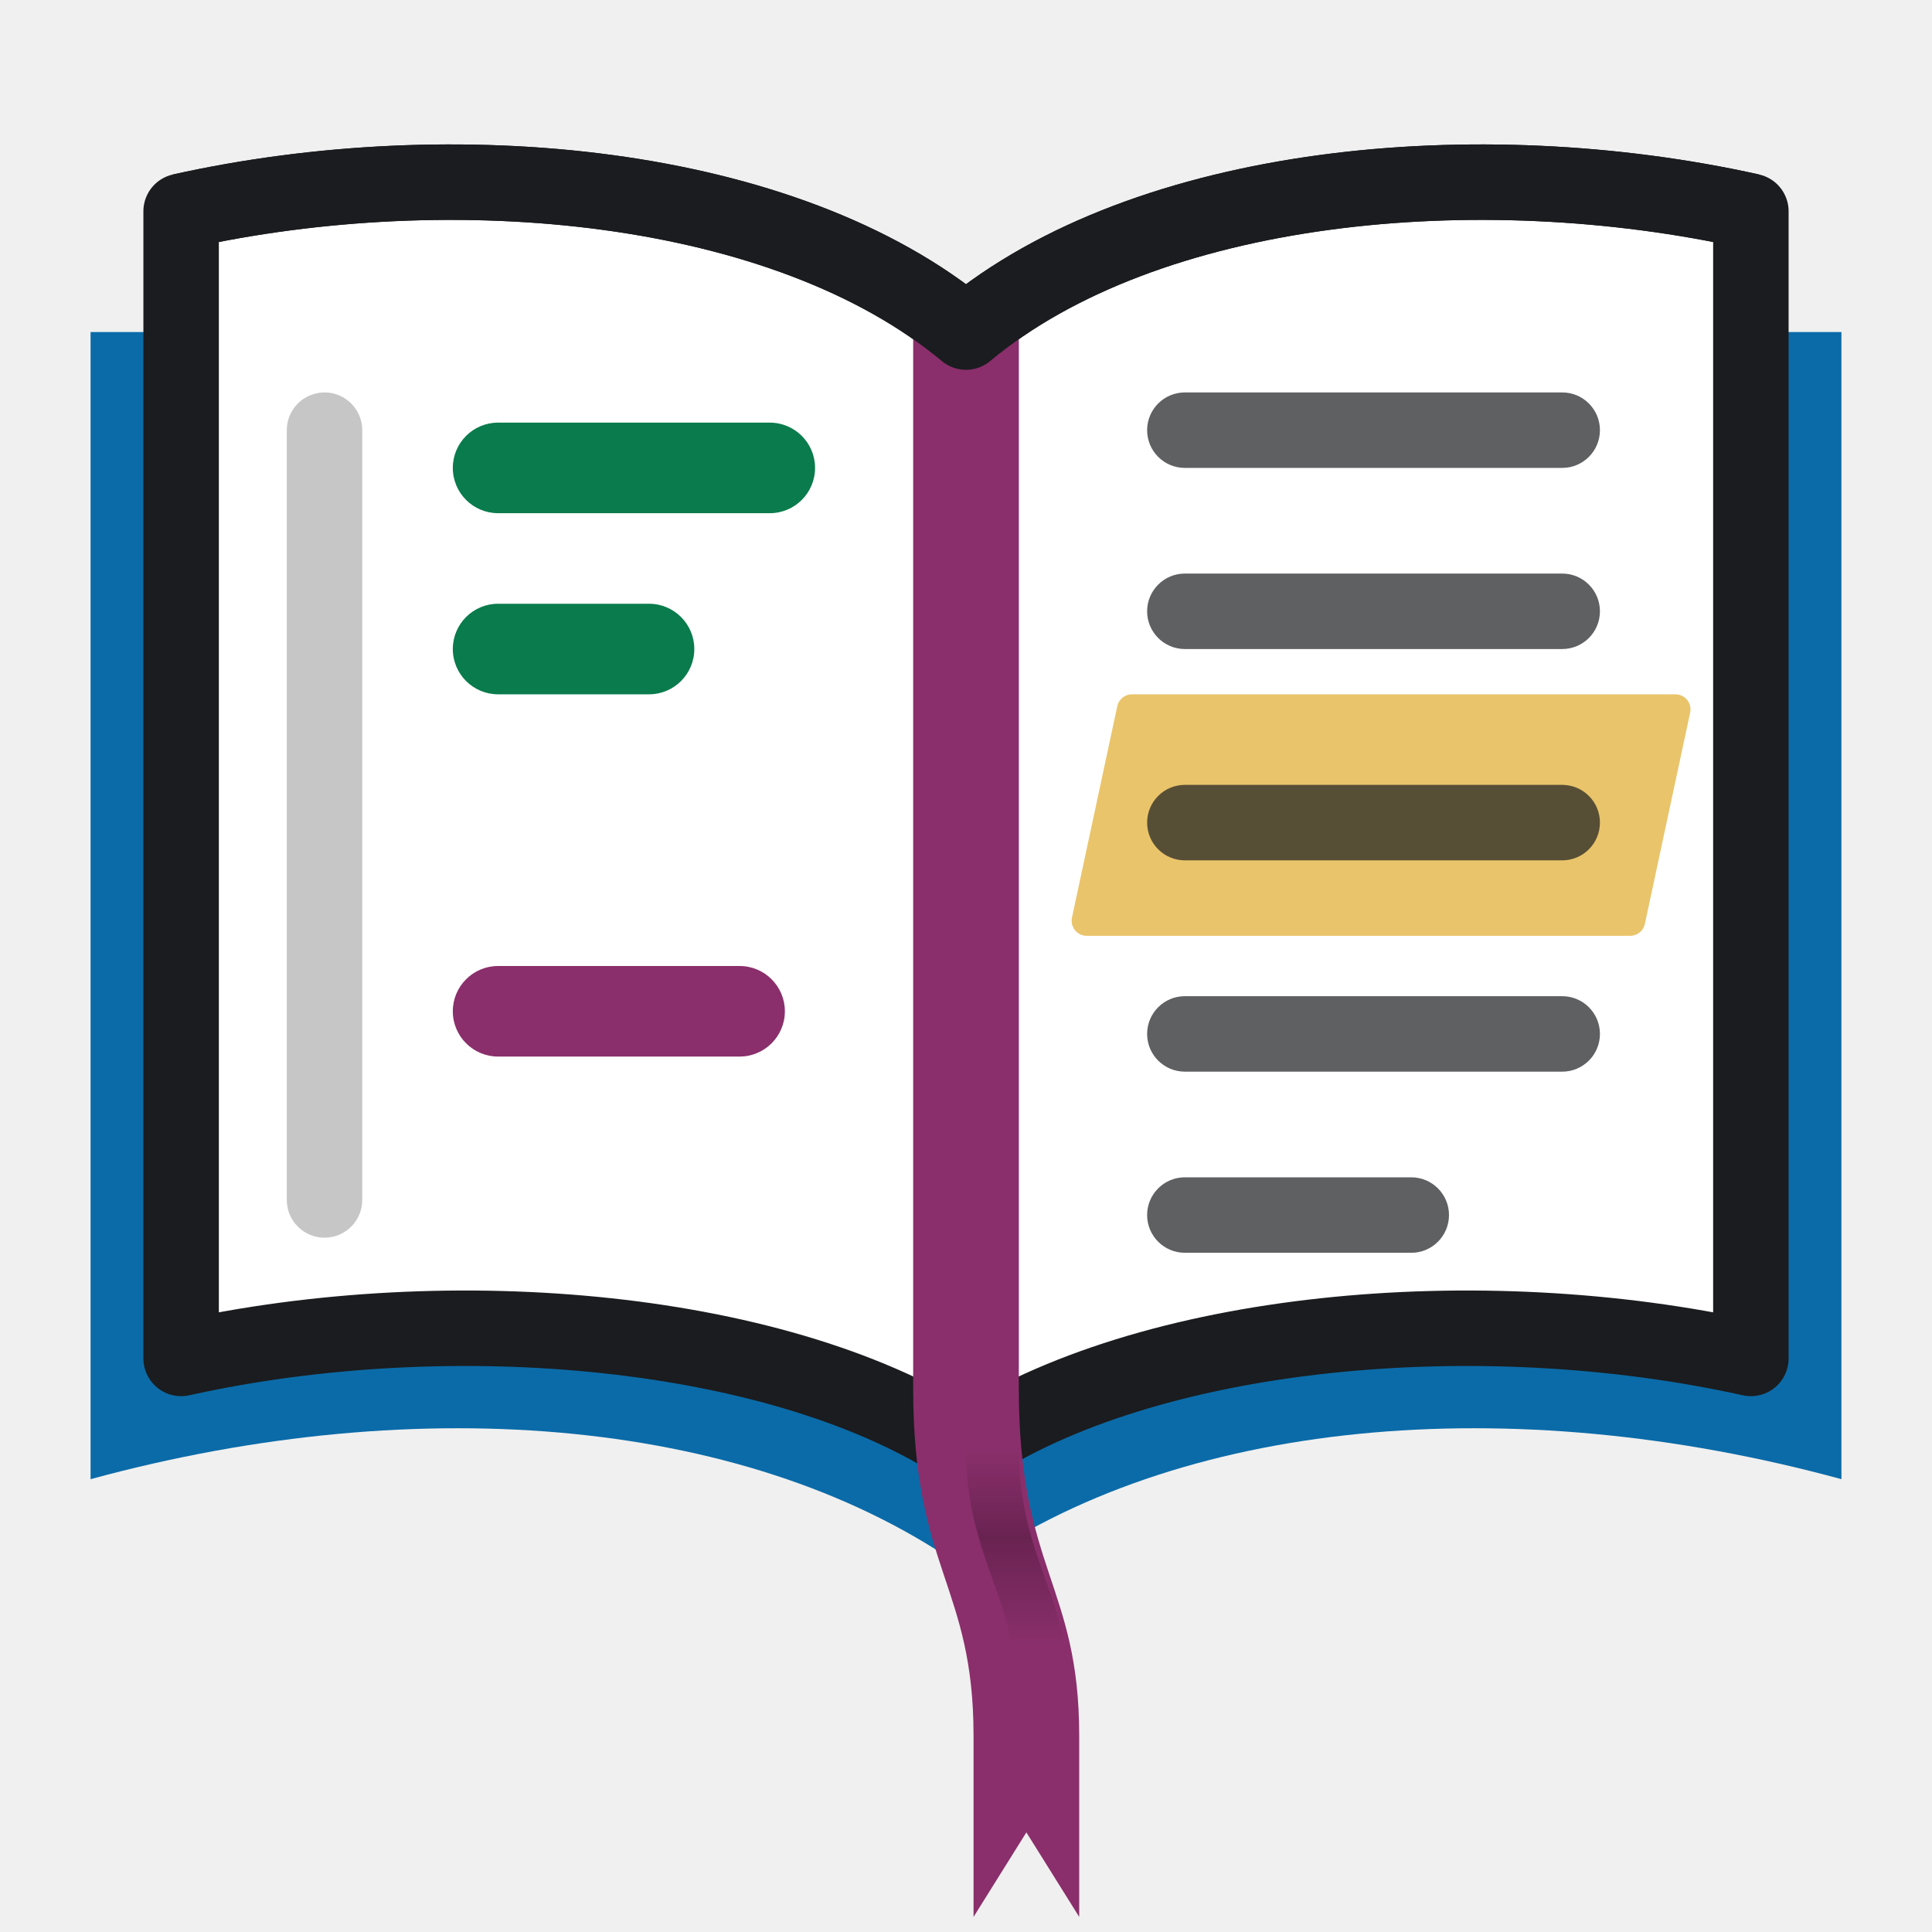
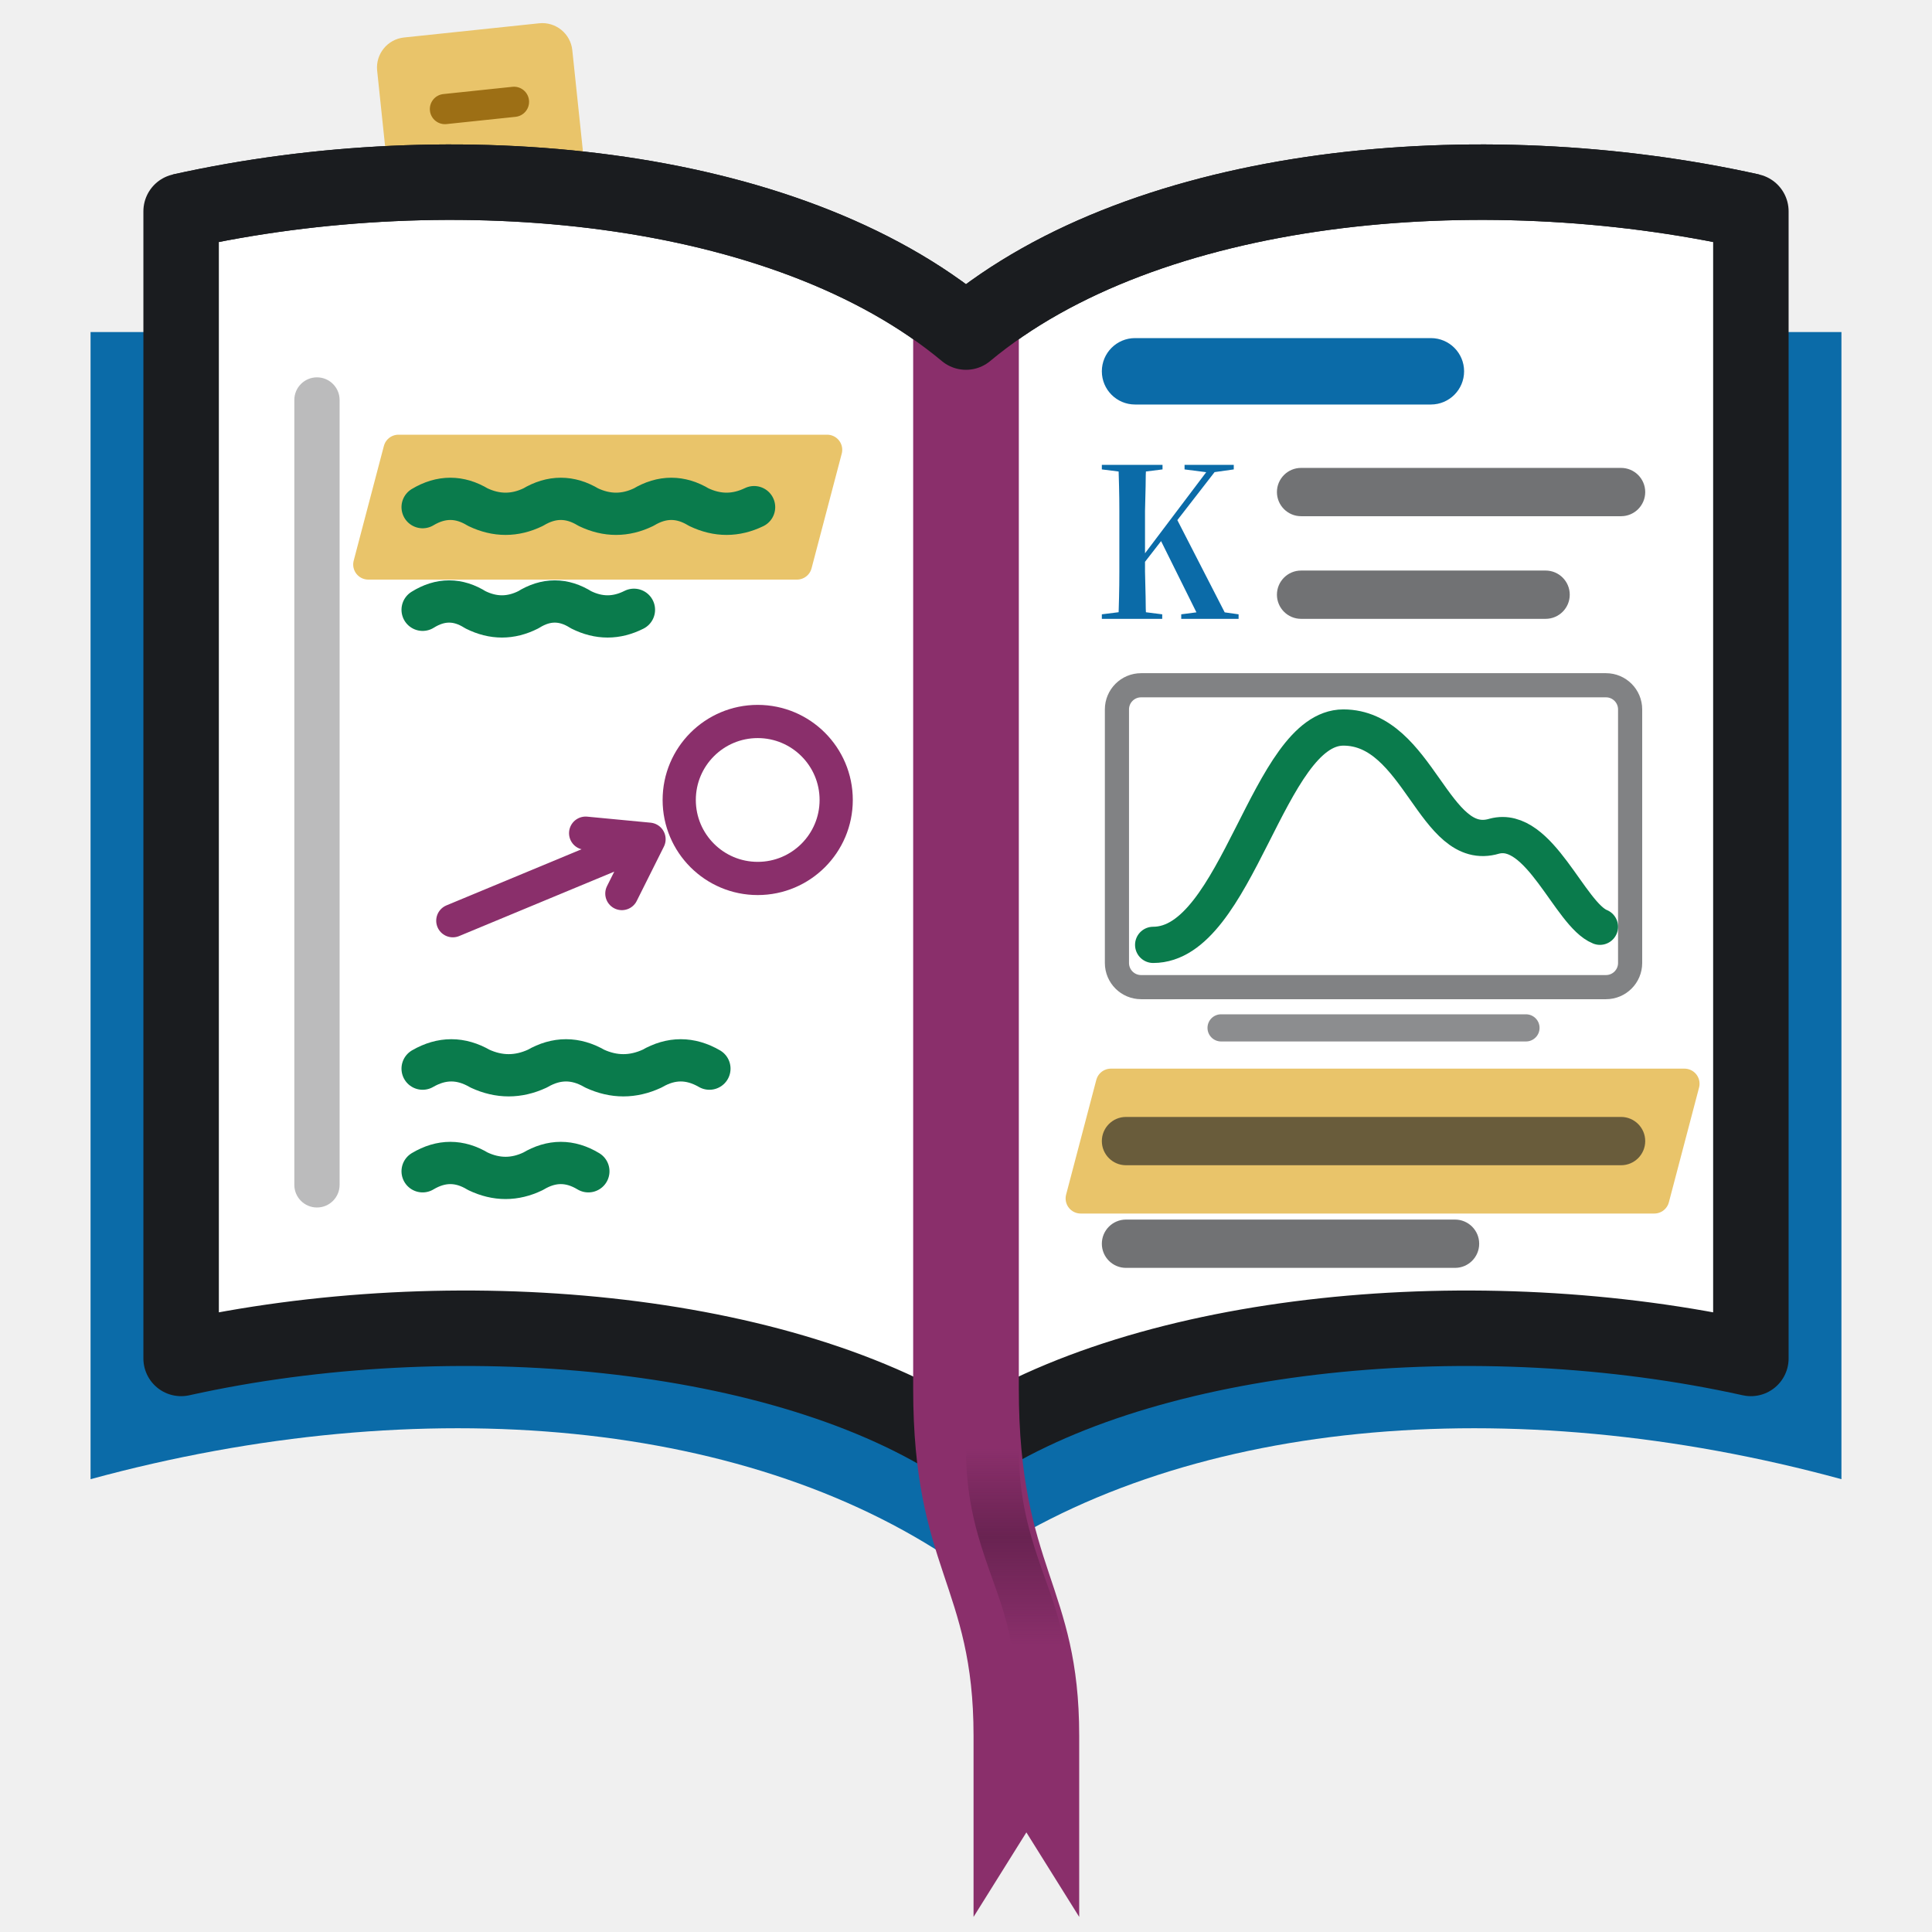
<svg xmlns="http://www.w3.org/2000/svg" viewBox="0 0 64 64" width="64" height="64">
  <g transform="translate(0 -5)">
    <path d="M3 16V54C14 51 25 52 32 57C39 52 50 51 61 54V16Z" fill="#0B6BA8" />
+     <g transform="rotate(-6 16 12)">
+       <rect x="13" y="6" width="6.5" height="8" rx="1" fill="#E9C46A" />
+       <rect x="14.6" y="8" width="3.3" height="1" rx="0.5" fill="#8A5A00" opacity="0.8" />
+     </g>
    <path d="M32 16C26 11 15 10 6 12V50C15 48 26 49 32 53Z" fill="#FFFFFF" stroke="#1A1C1F" stroke-width="2.5" stroke-linejoin="round" />
    <path d="M32 16C38 11 49 10 58 12V50C49 48 38 49 32 53Z" fill="#FFFFFF" stroke="#1A1C1F" stroke-width="2.5" stroke-linejoin="round" />
-     <rect x="9.5" y="18" width="2.5" height="28" rx="1.25" fill="#1A1C1F" opacity="0.25" />
-     <rect x="15" y="19" width="12" height="3" rx="1.5" fill="#0A7B4C" />
-     <rect x="15" y="25" width="8" height="3" rx="1.5" fill="#0A7B4C" />
-     <rect x="15" y="37" width="11" height="3" rx="1.5" fill="#8A2F6B" />
-     <path d="M37.5 28.5H55.5L54 35.5H36Z" fill="#E9C46A" stroke="#E9C46A" stroke-width="1" stroke-linejoin="round" />
-     <rect x="38" y="18" width="15" height="2.5" rx="1.25" fill="#1A1C1F" opacity="0.7" />
-     <rect x="38" y="24" width="15" height="2.5" rx="1.25" fill="#1A1C1F" opacity="0.7" />
-     <rect x="38" y="31" width="15" height="2.5" rx="1.25" fill="#1A1C1F" opacity="0.7" />
-     <rect x="38" y="38" width="15" height="2.5" rx="1.25" fill="#1A1C1F" opacity="0.7" />
-     <rect x="38" y="44" width="10" height="2.5" rx="1.25" fill="#1A1C1F" opacity="0.7" />
+     <rect x="9.75" y="17.5" width="1.5" height="27.5" rx="0.75" fill="#1A1C1F" opacity="0.3" />
+     <path d="M13.2 19.9H27.4L26.4 23.7H12.2Z" fill="#E9C46A" stroke="#E9C46A" stroke-width="1" stroke-linejoin="round" />
+     <path d="M14 21.8q0.92 -0.55 1.83 0q0.92 0.44 1.83 0q0.92 -0.55 1.83 0q0.92 0.44 1.83 0q0.92 -0.55 1.83 0q0.92 0.44 1.83 0" fill="none" stroke="#0A7B4C" stroke-width="1.4" stroke-linecap="round" stroke-linejoin="round" />
+     <path d="M14 25.2q0.88 -0.55 1.75 0q0.88 0.44 1.75 0q0.88 -0.55 1.75 0q0.88 0.44 1.75 0" fill="none" stroke="#0A7B4C" stroke-width="1.4" stroke-linecap="round" stroke-linejoin="round" />
+     <path d="M22.5 31.5a2.6 2.6 0 1 0 5.2 0a2.6 2.6 0 1 0 -5.2 0" fill="none" stroke="#8A2F6B" stroke-width="1.1" stroke-linecap="round" stroke-linejoin="round" />
+     <path d="M15 35.5L21.5 32.8M19.4 32.6L21.5 32.8L20.6 34.6" fill="none" stroke="#8A2F6B" stroke-width="1.1" stroke-linecap="round" stroke-linejoin="round" />
+     <path d="M14 40.4q0.95 -0.55 1.90 0q0.95 0.44 1.90 0q0.95 -0.55 1.90 0q0.95 0.44 1.90 0q0.95 -0.55 1.90 0" fill="none" stroke="#0A7B4C" stroke-width="1.4" stroke-linecap="round" stroke-linejoin="round" />
+     <path d="M14 43.8q0.92 -0.55 1.83 0q0.92 0.44 1.83 0q0.92 -0.55 1.83 0" fill="none" stroke="#0A7B4C" stroke-width="1.4" stroke-linecap="round" stroke-linejoin="round" />
+     <rect x="36.5" y="16.2" width="12" height="2.2" rx="1.1" fill="#0B6BA8" />
+     <path fill="#0B6BA8" d="M37.05 25.5Q37.06 25.19 37.07 24.78Q37.08 24.38 37.08 23.93Q37.08 23.49 37.08 23.09V22.76Q37.08 22.36 37.08 21.93Q37.08 21.51 37.07 21.11Q37.06 20.71 37.05 20.4H37.97Q37.95 20.71 37.95 21.11Q37.94 21.51 37.93 21.93Q37.93 22.36 37.93 22.76V23.09Q37.93 23.49 37.93 23.93Q37.94 24.38 37.95 24.78Q37.95 25.19 37.97 25.5ZM36.5 25.5V25.35L37.3 25.25H37.71L38.5 25.35V25.5ZM36.5 20.55V20.4H38.51V20.55L37.71 20.65H37.3ZM39.13 25.5V25.35L39.9 25.25H40.32L41.03 25.35V25.5ZM39.24 20.55V20.4H40.87V20.55L40.16 20.65H40.02ZM37.45 24.23V23.75H37.61L37.77 23.54L40.14 20.4H40.42ZM39.74 25.5 38.41 22.82 38.94 22.11 40.68 25.5Z" />
+     <rect x="37" y="27.7" width="17" height="10" rx="0.8" fill="none" stroke="#1A1C1F" stroke-width="0.8" opacity="0.55" />
+     <path d="M38.2 36.3C41 36.3 42 29.1 44.5 29.1C47 29.1 47.5 33.3 49.5 32.7C51 32.3 52 35.3 53 35.7" fill="none" stroke="#0A7B4C" stroke-width="1.2" stroke-linecap="round" stroke-linejoin="round" />
+     <rect x="40" y="38.6" width="11" height="0.9" rx="0.45" fill="#1A1C1F" opacity="0.5" />
+     <path d="M36.8 40.9H55.8L54.8 44.7H35.8Z" fill="#E9C46A" stroke="#E9C46A" stroke-width="1" stroke-linejoin="round" />
+     <rect x="42.3" y="20.5" width="12.2" height="1.6" rx="0.8" fill="#1A1C1F" opacity="0.62" />
+     <rect x="42.3" y="23.9" width="9.7" height="1.6" rx="0.8" fill="#1A1C1F" opacity="0.62" />
+     <rect x="36.5" y="42" width="18" height="1.6" rx="0.8" fill="#1A1C1F" opacity="0.62" />
+     <rect x="36.5" y="45.4" width="12.5" height="1.6" rx="0.8" fill="#1A1C1F" opacity="0.62" />
    <defs>
-       <linearGradient id="kennis-small-light-roll" x1="0" x2="0" y1="53" y2="59.5" gradientUnits="userSpaceOnUse">
+       <linearGradient id="kennis-icon-light-roll" x1="0" x2="0" y1="53" y2="59.5" gradientUnits="userSpaceOnUse">
        <stop offset="0" stop-color="#5E1F49" stop-opacity="0" />
        <stop offset="0.45" stop-color="#5E1F49" stop-opacity="0.75" />
        <stop offset="1" stop-color="#5E1F49" stop-opacity="0" />
      </linearGradient>
    </defs>
    <path d="M30.25 14.6L32 16L33.75 14.6V51C33.75 57 35.75 57.5 35.75 62.5V68.5L34 65.7L32.25 68.5V62.5C32.25 57.5 30.25 57 30.25 51Z" fill="#8A2F6B" />
-     <path d="M32 53H33.75C33.75 56 34.95 57.5 35.25 59.5H33.5C33.2 57.5 32 56 32 53Z" fill="url(#kennis-small-light-roll)" />
+     <path d="M32 53H33.75C33.75 56 34.95 57.5 35.25 59.5H33.5C33.2 57.5 32 56 32 53Z" fill="url(#kennis-icon-light-roll)" />
    <path d="M6 12C15 10 26 11 32 16C38 11 49 10 58 12" fill="none" stroke="#1A1C1F" stroke-width="2.5" stroke-linejoin="round" />
  </g>
</svg>
